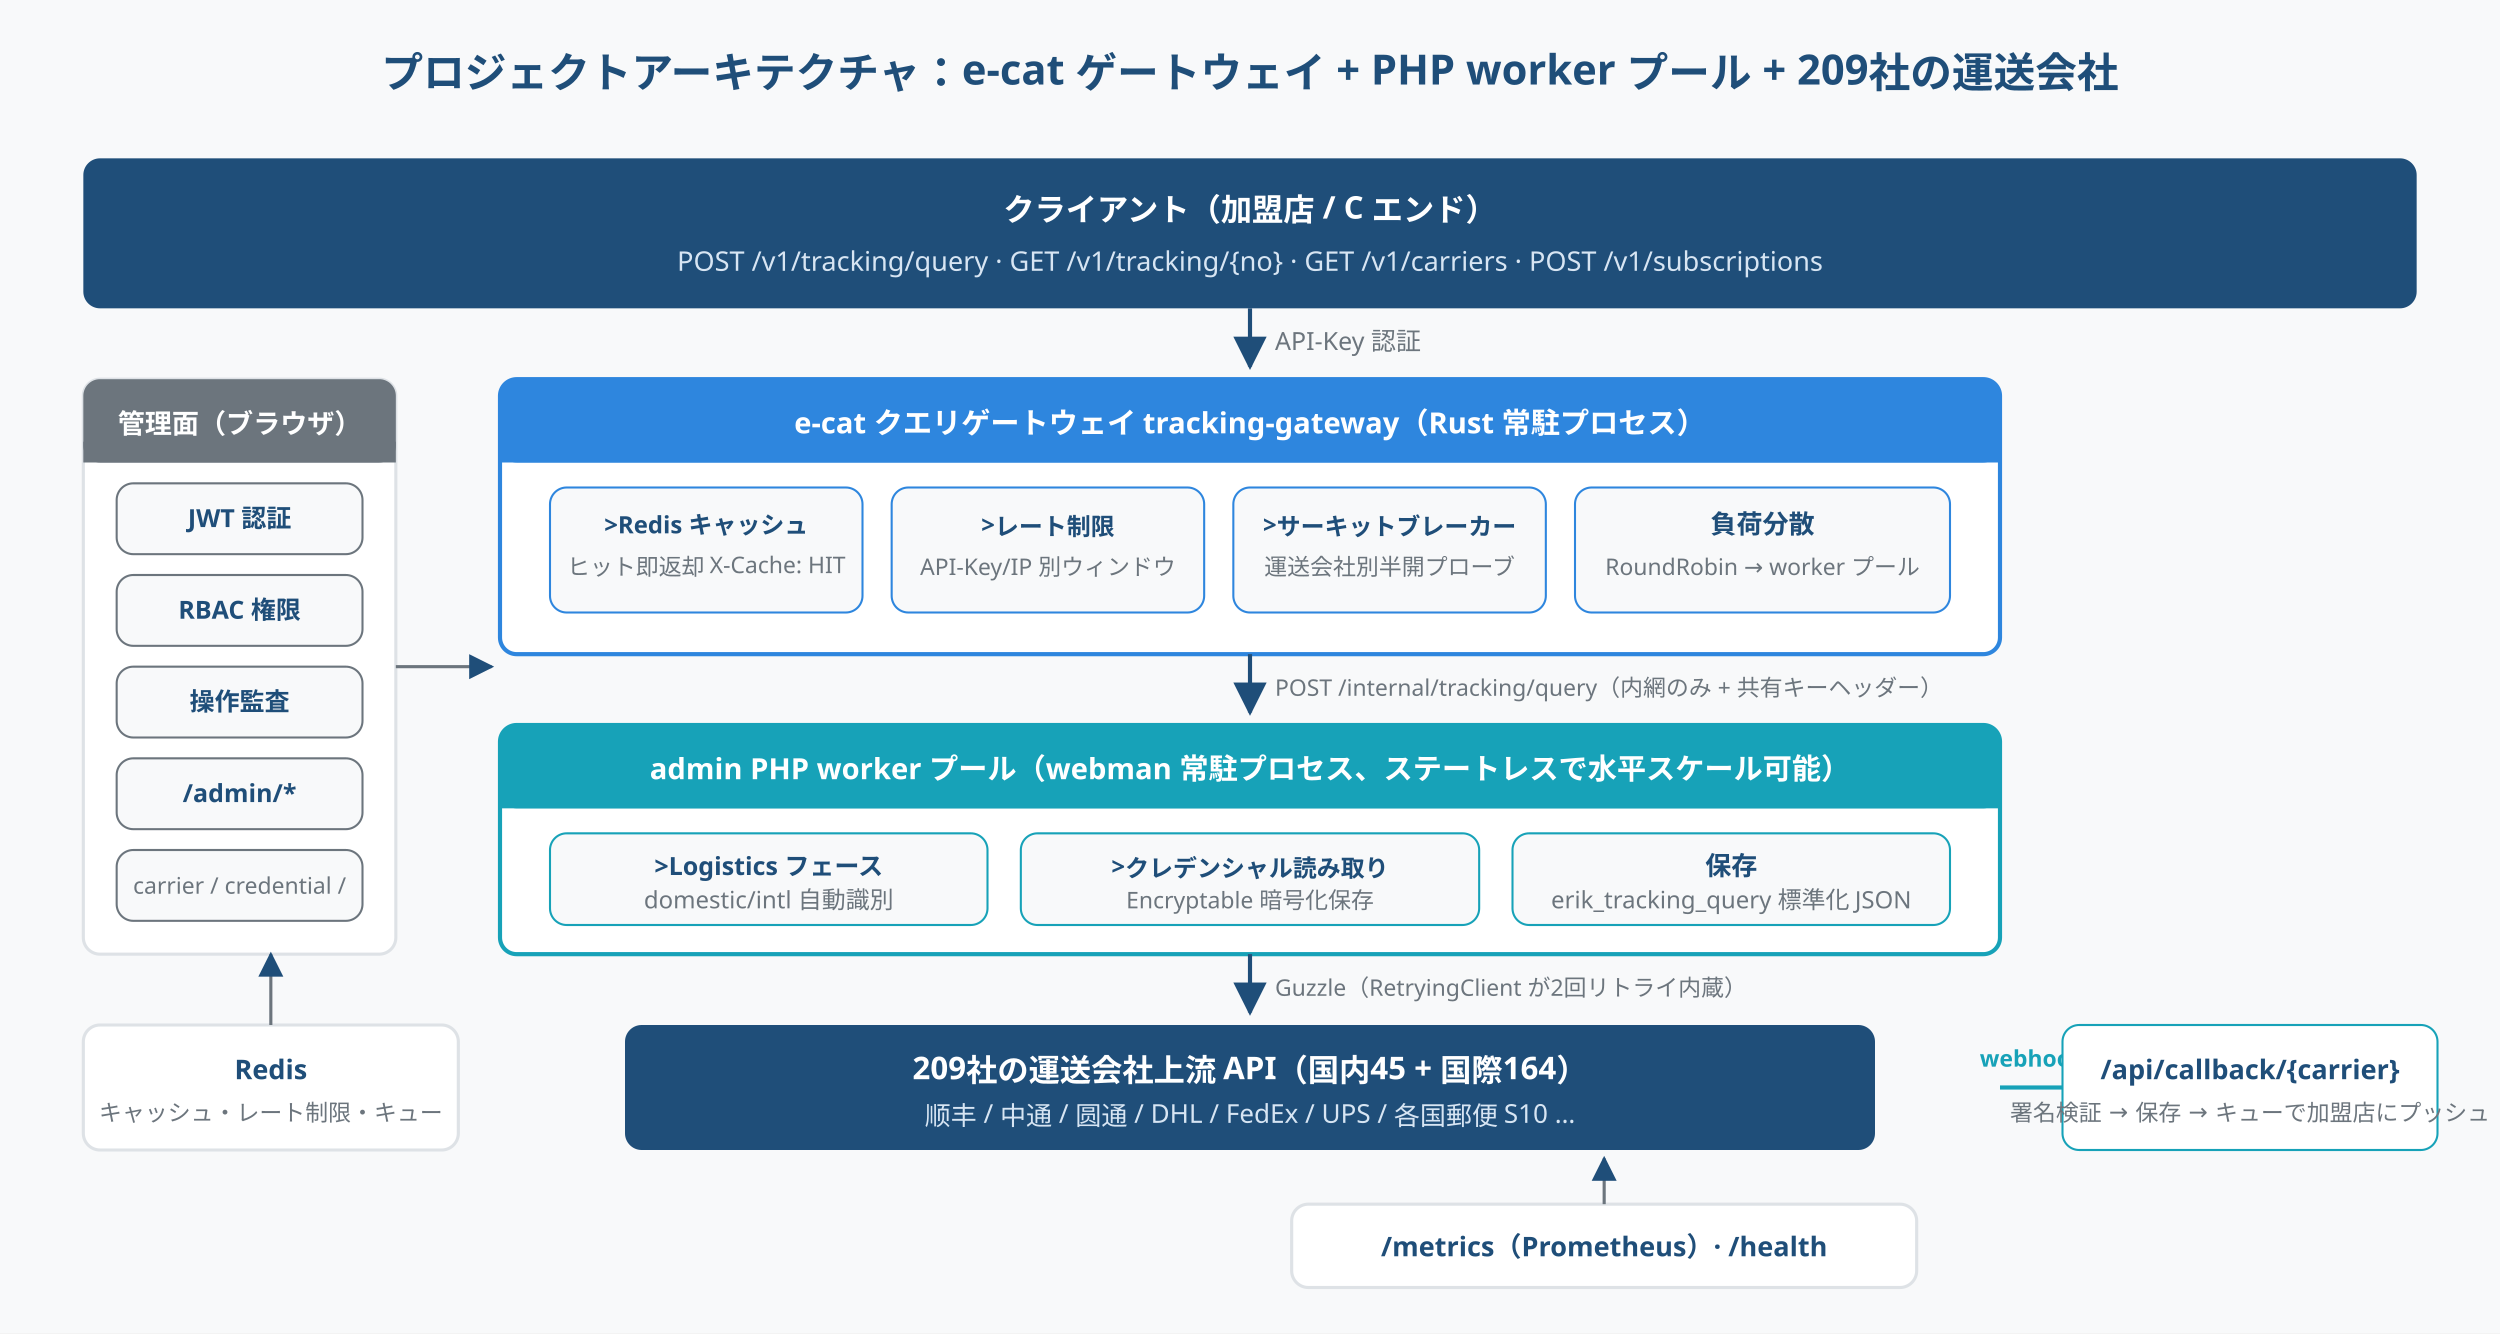
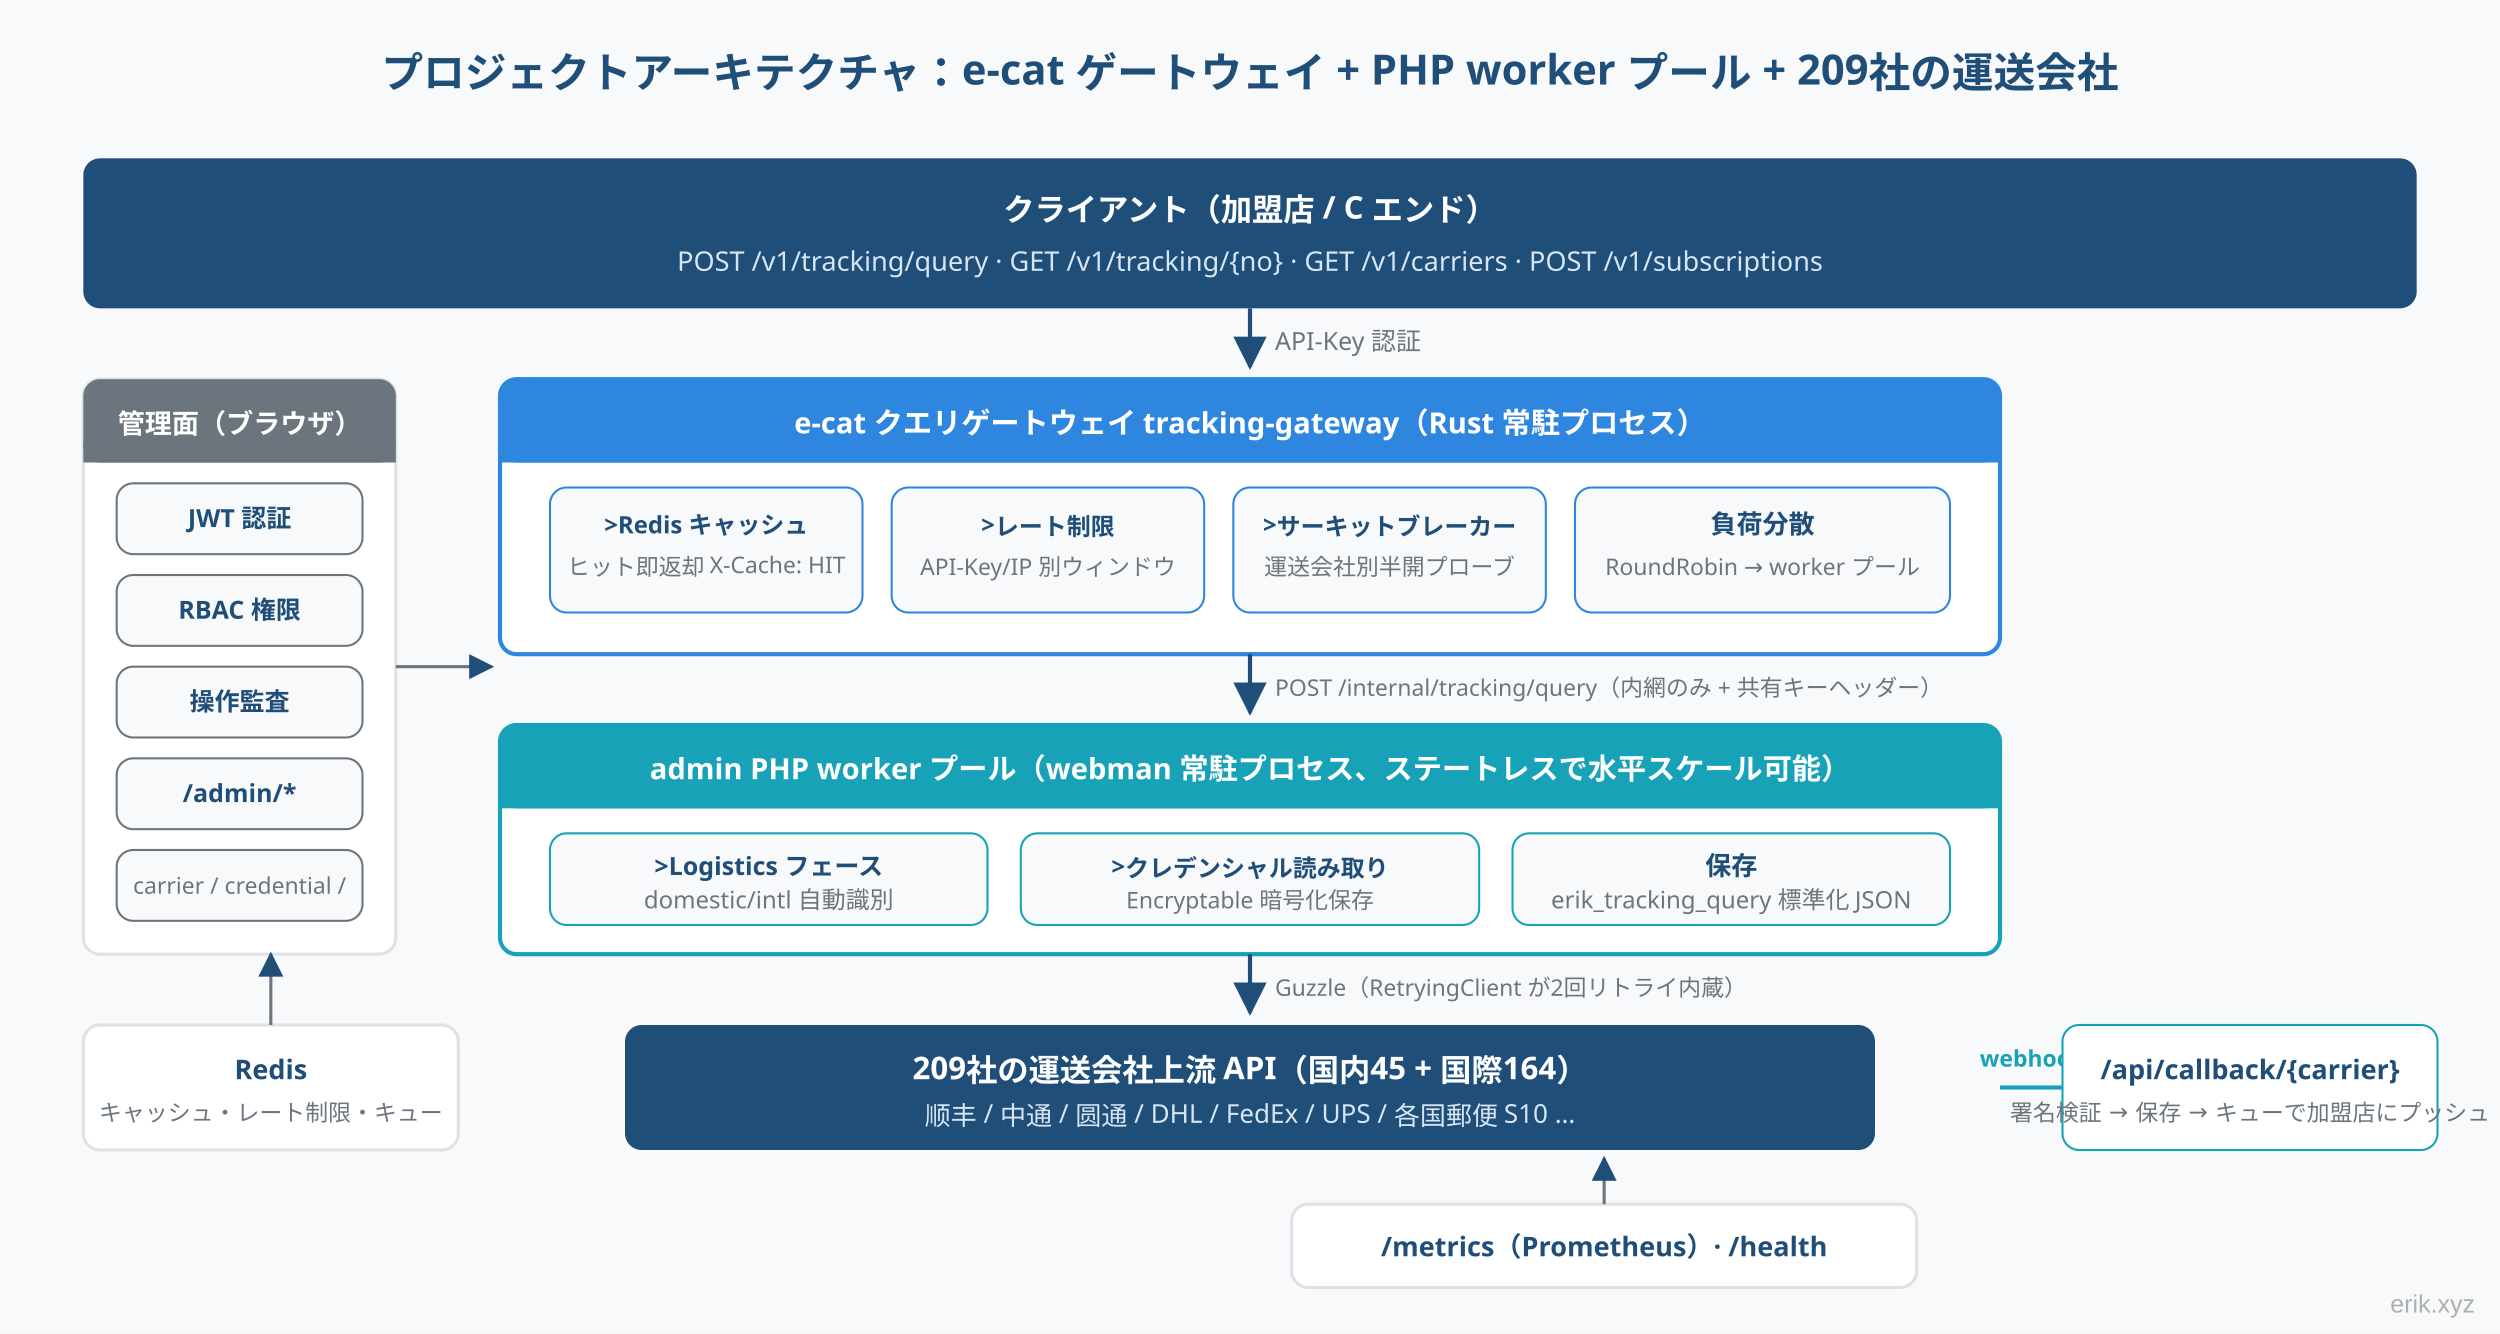
<svg xmlns="http://www.w3.org/2000/svg" viewBox="0 0 1200 640" font-family="'PingFang SC','Noto Sans SC','Microsoft YaHei',sans-serif">
  <defs>
    <marker id="arrow" viewBox="0 0 10 10" refX="9" refY="5" markerWidth="8" markerHeight="8" orient="auto-start-reverse">
      <path d="M0,0 L10,5 L0,10 z" fill="#1F4E79" />
    </marker>
    <marker id="arrow2" viewBox="0 0 10 10" refX="9" refY="5" markerWidth="8" markerHeight="8" orient="auto-start-reverse">
      <path d="M0,0 L10,5 L0,10 z" fill="#17A2B8" />
    </marker>
  </defs>
  <rect x="0" y="0" width="1200" height="640" fill="#F8F9FA" />
  <text x="600" y="42" text-anchor="middle" font-size="20" font-weight="bold" fill="#1F4E79">プロジェクトアーキテクチャ：e-cat ゲートウェイ + PHP worker プール + 209社の運送会社</text>
  <rect x="40" y="76" width="1120" height="72" rx="8" fill="#1F4E79" />
  <text x="600" y="106" text-anchor="middle" font-size="15" font-weight="bold" fill="#FFFFFF">クライアント（加盟店 / C エンド）</text>
  <text x="600" y="130" text-anchor="middle" font-size="13" fill="#D7E5F3">POST /v1/tracking/query · GET /v1/tracking/{no} · GET /v1/carriers · POST /v1/subscriptions</text>
  <line x1="600" y1="148" x2="600" y2="176" stroke="#1F4E79" stroke-width="2" marker-end="url(#arrow)" />
  <text x="612" y="168" font-size="12" fill="#6C757D">API-Key 認証</text>
  <rect x="240" y="182" width="720" height="132" rx="8" fill="#FFFFFF" stroke="#2E86DE" stroke-width="2" />
  <rect x="240" y="182" width="720" height="40" rx="8" fill="#2E86DE" />
  <rect x="240" y="212" width="720" height="10" fill="#2E86DE" />
  <text x="600" y="208" text-anchor="middle" font-size="14" font-weight="bold" fill="#FFFFFF">e-cat クエリゲートウェイ tracking-gateway（Rust 常駐プロセス）</text>
  <g font-size="12.5" fill="#212529" text-anchor="middle">
    <rect x="264" y="234" width="150" height="60" rx="8" fill="#F8F9FA" stroke="#2E86DE" />
    <text x="339" y="256" font-weight="bold" fill="#1F4E79" font-size="11.5">&gt;Redis キャッシュ</text>
    <text x="339" y="276" font-size="11" fill="#6C757D">ヒット即返却 X-Cache: HIT</text>
    <rect x="428" y="234" width="150" height="60" rx="8" fill="#F8F9FA" stroke="#2E86DE" />
    <text x="503" y="256" font-weight="bold" fill="#1F4E79" font-size="11.5">&gt;レート制限</text>
    <text x="503" y="276" font-size="11" fill="#6C757D">API-Key/IP 別ウィンドウ</text>
    <rect x="592" y="234" width="150" height="60" rx="8" fill="#F8F9FA" stroke="#2E86DE" />
    <text x="667" y="256" font-weight="bold" fill="#1F4E79" font-size="11.5">&gt;サーキットブレーカー</text>
    <text x="667" y="276" font-size="11" fill="#6C757D">運送会社別半開プローブ</text>
    <rect x="756" y="234" width="180" height="60" rx="8" fill="#F8F9FA" stroke="#2E86DE" />
    <text x="846" y="256" font-weight="bold" fill="#1F4E79">負荷分散</text>
    <text x="846" y="276" font-size="11" fill="#6C757D">RoundRobin → worker プール</text>
  </g>
  <line x1="600" y1="314" x2="600" y2="342" stroke="#1F4E79" stroke-width="2" marker-end="url(#arrow)" />
  <text x="612" y="334" font-size="11" fill="#6C757D">POST /internal/tracking/query（内網のみ + 共有キーヘッダー）</text>
  <rect x="240" y="348" width="720" height="110" rx="8" fill="#FFFFFF" stroke="#17A2B8" stroke-width="2" />
  <rect x="240" y="348" width="720" height="40" rx="8" fill="#17A2B8" />
  <rect x="240" y="378" width="720" height="10" fill="#17A2B8" />
  <text x="600" y="374" text-anchor="middle" font-size="14" font-weight="bold" fill="#FFFFFF">admin PHP worker プール（webman 常駐プロセス、ステートレスで水平スケール可能）</text>
  <g font-size="12.5" fill="#212529" text-anchor="middle">
    <rect x="264" y="400" width="210" height="44" rx="8" fill="#F8F9FA" stroke="#17A2B8" />
    <text x="369" y="420" font-weight="bold" fill="#1F4E79" font-size="12">&gt;Logistics フェース</text>
    <text x="369" y="436" font-size="11.5" fill="#6C757D">domestic/intl 自動識別</text>
    <rect x="490" y="400" width="220" height="44" rx="8" fill="#F8F9FA" stroke="#17A2B8" />
    <text x="600" y="420" font-weight="bold" fill="#1F4E79" font-size="11.5">&gt;クレデンシャル読み取り</text>
    <text x="600" y="436" font-size="11" fill="#6C757D">Encryptable 暗号化保存</text>
    <rect x="726" y="400" width="210" height="44" rx="8" fill="#F8F9FA" stroke="#17A2B8" />
    <text x="831" y="420" font-weight="bold" fill="#1F4E79">保存</text>
    <text x="831" y="436" font-size="11.5" fill="#6C757D">erik_tracking_query 標準化 JSON</text>
  </g>
  <line x1="600" y1="458" x2="600" y2="486" stroke="#1F4E79" stroke-width="2" marker-end="url(#arrow)" />
  <text x="612" y="478" font-size="11" fill="#6C757D">Guzzle（RetryingClient が2回リトライ内蔵）</text>
  <rect x="300" y="492" width="600" height="60" rx="8" fill="#1F4E79" />
  <text x="600" y="518" text-anchor="middle" font-size="15" font-weight="bold" fill="#FFFFFF">209社の運送会社上流 API（国内45 + 国際164）</text>
  <text x="600" y="540" text-anchor="middle" font-size="12.5" fill="#D7E5F3">顺丰 / 中通 / 圆通 / DHL / FedEx / UPS / 各国郵便 S10 …</text>
  <line x1="960" y1="522" x2="1060" y2="522" stroke="#17A2B8" stroke-width="2" marker-end="url(#arrow2)" />
  <text x="1010" y="512" text-anchor="middle" font-size="11" fill="#17A2B8" font-weight="bold">webhook コールバック</text>
  <rect x="990" y="492" width="180" height="60" rx="8" fill="#FFFFFF" stroke="#17A2B8" />
  <text x="1080" y="518" text-anchor="middle" font-size="13" font-weight="bold" fill="#1F4E79">/api/callback/{carrier}</text>
  <text x="1080" y="538" text-anchor="middle" font-size="11" fill="#6C757D">署名検証 → 保存 → キューで加盟店にプッシュ</text>
  <rect x="40" y="182" width="150" height="276" rx="8" fill="#FFFFFF" stroke="#DEE2E6" stroke-width="1.5" />
  <rect x="40" y="182" width="150" height="40" rx="8" fill="#6C757D" />
  <rect x="40" y="212" width="150" height="10" fill="#6C757D" />
  <text x="115" y="208" text-anchor="middle" font-size="13" font-weight="bold" fill="#FFFFFF">管理面（ブラウザ）</text>
  <g font-size="12" fill="#212529" text-anchor="middle">
    <rect x="56" y="232" width="118" height="34" rx="8" fill="#F8F9FA" stroke="#6C757D" />
    <text x="115" y="253" fill="#1F4E79" font-weight="bold">JWT 認証</text>
    <rect x="56" y="276" width="118" height="34" rx="8" fill="#F8F9FA" stroke="#6C757D" />
    <text x="115" y="297" fill="#1F4E79" font-weight="bold">RBAC 権限</text>
    <rect x="56" y="320" width="118" height="34" rx="8" fill="#F8F9FA" stroke="#6C757D" />
    <text x="115" y="341" fill="#1F4E79" font-weight="bold">操作監査</text>
    <rect x="56" y="364" width="118" height="34" rx="8" fill="#F8F9FA" stroke="#6C757D" />
    <text x="115" y="385" fill="#1F4E79" font-weight="bold">/admin/*</text>
    <rect x="56" y="408" width="118" height="34" rx="8" fill="#F8F9FA" stroke="#6C757D" />
    <text x="115" y="429" font-size="11" fill="#6C757D">carrier / credential /</text>
  </g>
  <line x1="190" y1="320" x2="236" y2="320" stroke="#6C757D" stroke-width="1.5" marker-end="url(#arrow)" />
  <rect x="40" y="492" width="180" height="60" rx="8" fill="#FFFFFF" stroke="#DEE2E6" stroke-width="1.5" />
  <text x="130" y="518" text-anchor="middle" font-size="13" font-weight="bold" fill="#1F4E79">Redis</text>
  <text x="130" y="538" text-anchor="middle" font-size="11" fill="#6C757D">キャッシュ・レート制限・キュー</text>
  <rect x="620" y="578" width="300" height="40" rx="8" fill="#FFFFFF" stroke="#DEE2E6" stroke-width="1.5" />
  <text x="770" y="603" text-anchor="middle" font-size="13" font-weight="bold" fill="#1F4E79">/metrics（Prometheus）· /health</text>
  <line x1="770" y1="578" x2="770" y2="556" stroke="#6C757D" stroke-width="1.5" marker-end="url(#arrow)" />
  <line x1="130" y1="492" x2="130" y2="458" stroke="#6C757D" stroke-width="1.5" marker-end="url(#arrow)" />
+   <text x="1188" y="630" fill="rgba(33,37,41,0.35)" font-size="12" font-family="Arial, sans-serif" text-anchor="end">erik.xyz</text>
</svg>
